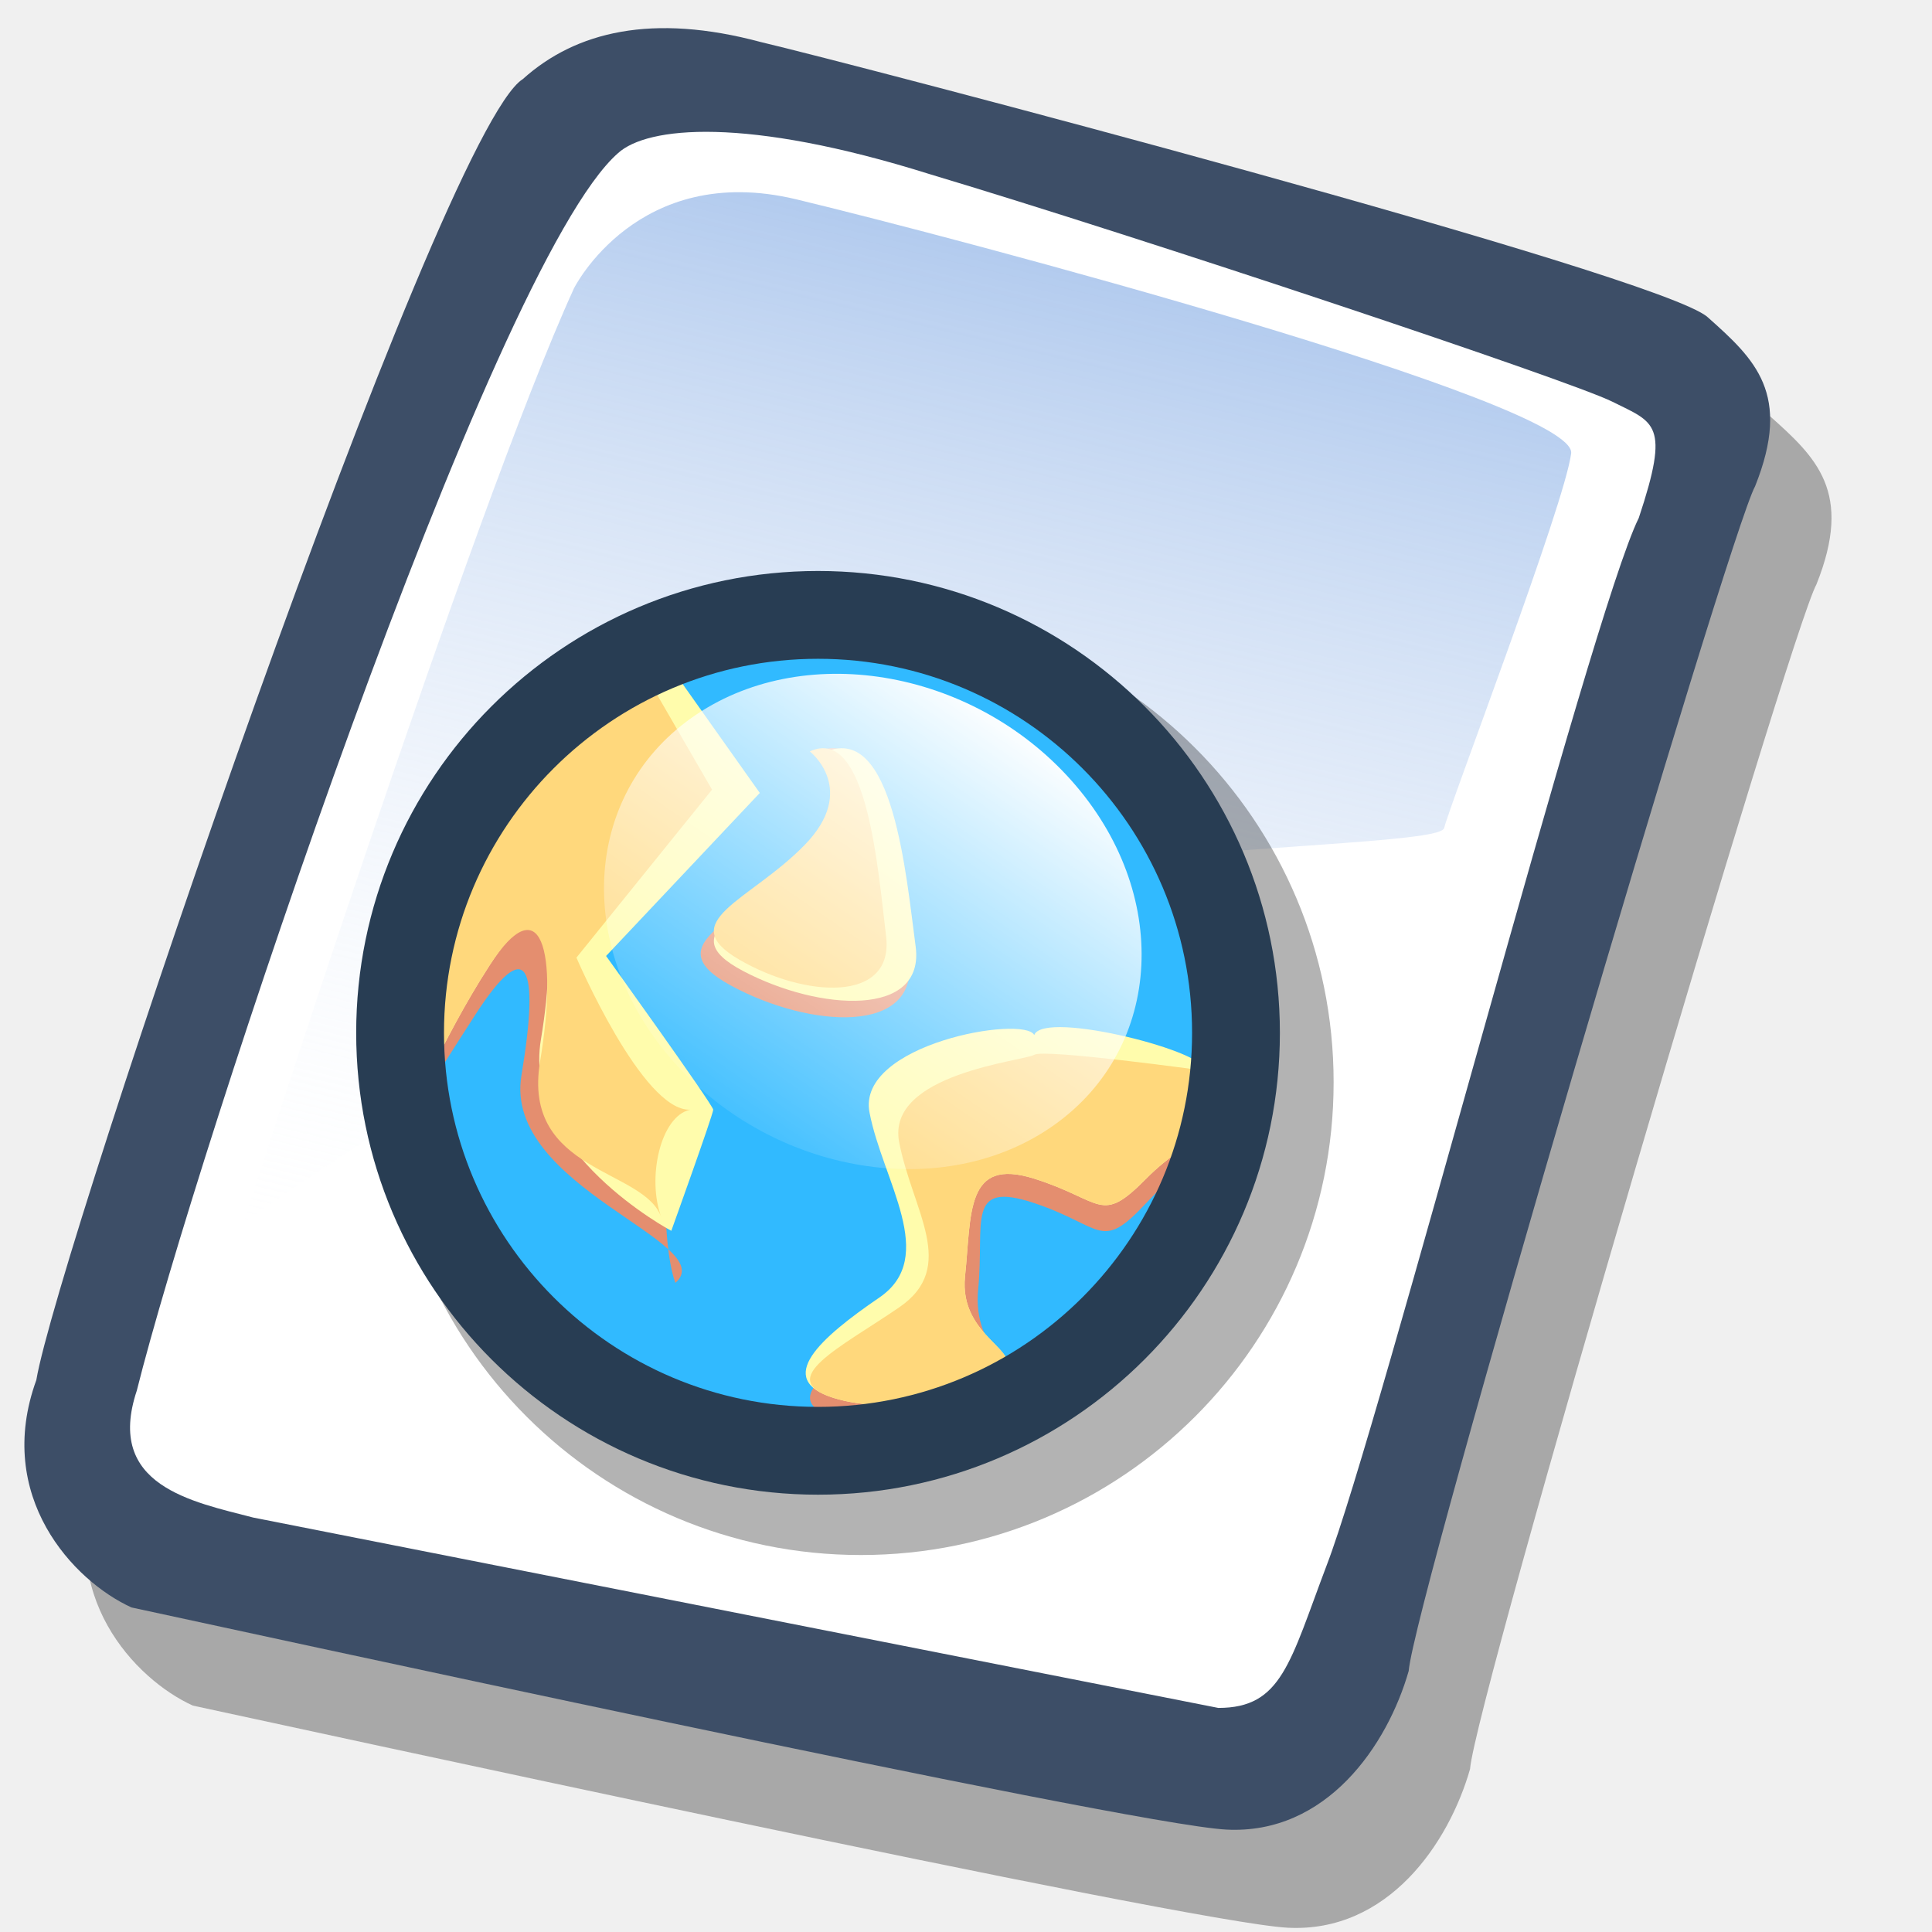
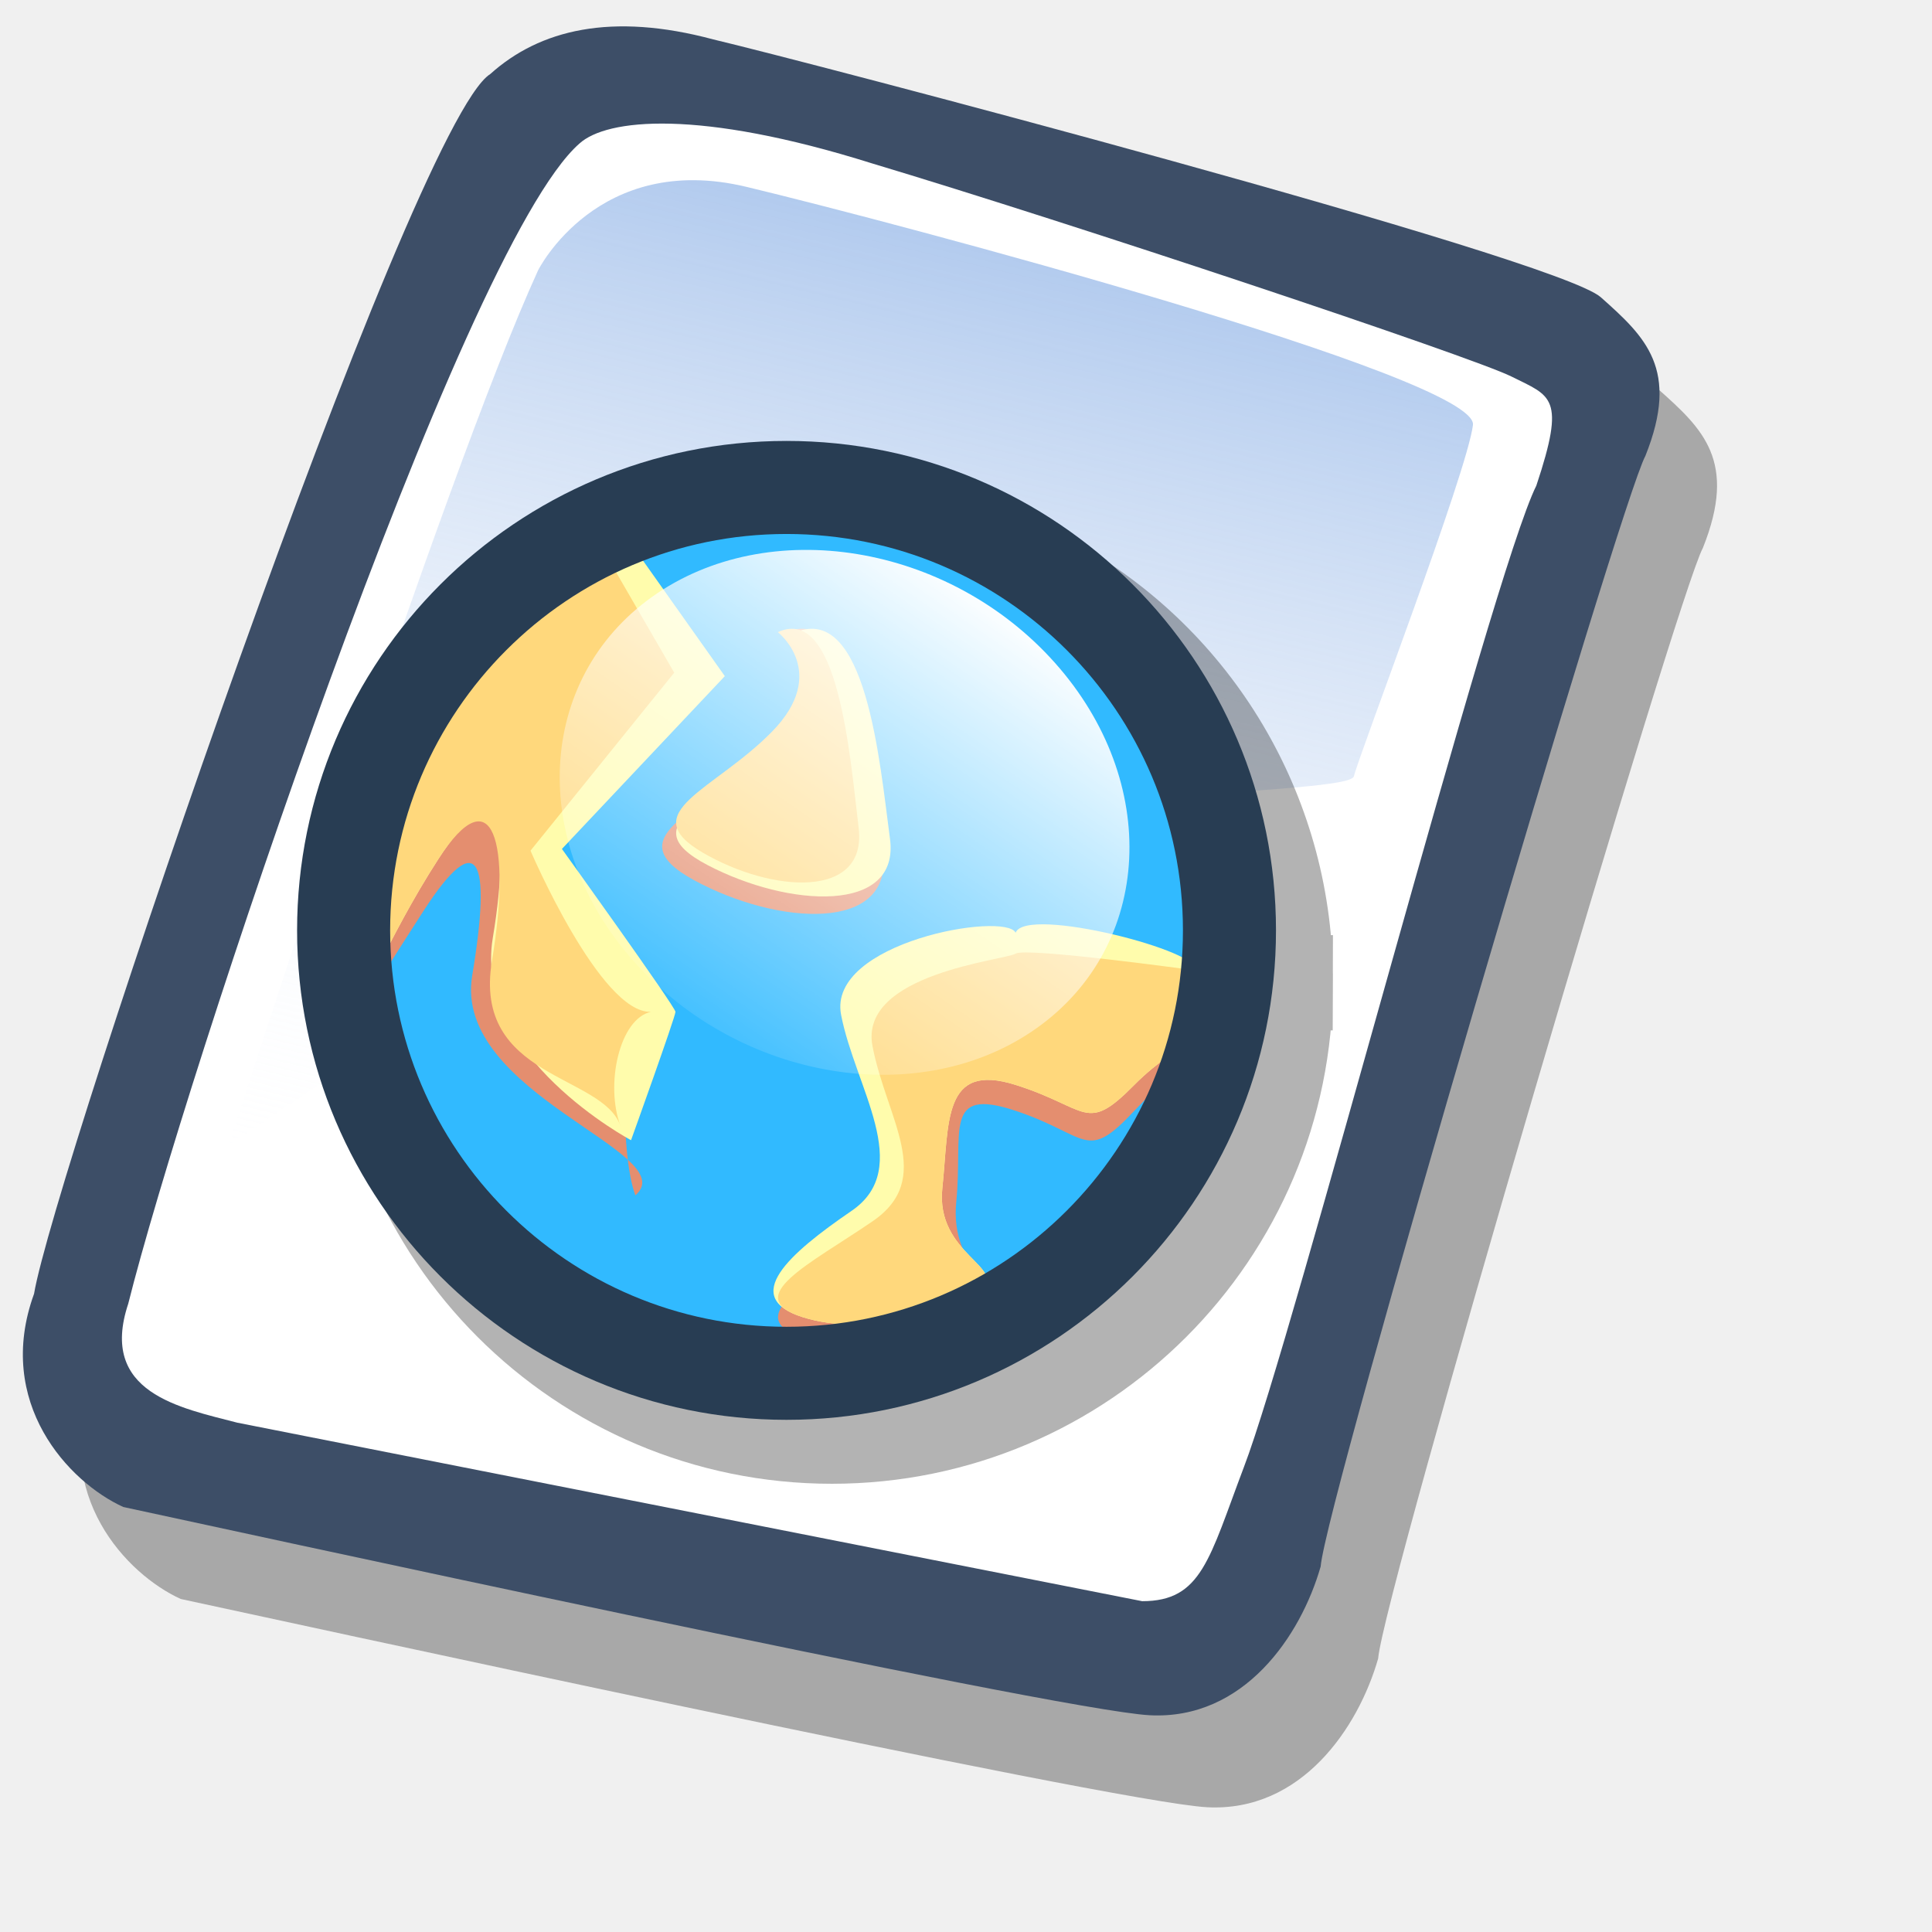
- <svg xmlns="http://www.w3.org/2000/svg" xmlns:xlink="http://www.w3.org/1999/xlink" version="1.0" x="0" y="0" width="90" height="90" id="svg604">
+ <svg xmlns="http://www.w3.org/2000/svg" xmlns:xlink="http://www.w3.org/1999/xlink" id="svg604" width="72pt" height="72pt">
  <defs id="defs606">
    <linearGradient id="linearGradient612">
      <stop style="stop-color:#7fa8e3;stop-opacity:0.741;" offset="0" id="stop613" />
      <stop style="stop-color:#ffffff;stop-opacity:0;" offset="1" id="stop614" />
    </linearGradient>
-     <linearGradient x1="50.644" y1="5.368" x2="35.752" y2="68.044" id="linearGradient615" xlink:href="#linearGradient612" gradientUnits="userSpaceOnUse" spreadMethod="pad" />
+     <linearGradient xlink:href="#linearGradient612" id="linearGradient615" x1="50.644" y1="5.368" x2="35.752" y2="68.044" gradientUnits="userSpaceOnUse" spreadMethod="pad" />
  </defs>
-   <path d="M 12.816 74.753 C 10.386 73.648 7.071 70.113 8.839 65.251 C 9.723 59.948 25.633 13.102 29.168 10.892 C 31.378 8.904 34.582 8.13 39.112 9.346 C 42.868 10.229 76.677 19.068 78.666 20.836 C 80.654 22.604 82.201 24.04 80.654 27.907 C 79.55 29.896 66.402 74.532 66.181 77.405 C 65.297 80.498 62.756 84.255 58.557 84.034 C 54.359 83.813 15.91 75.416 12.816 74.753 z " transform="matrix(1.114903,0,0,1.114903,-5.305332,-3.889256)" style="font-size:12.000;fill-opacity:0.301;fill-rule:evenodd;stroke-width:1;" id="path794" />
-   <path d="M 12.816 74.753 C 10.386 73.648 7.071 70.113 8.839 65.251 C 9.723 59.948 25.633 13.102 29.168 10.892 C 31.378 8.904 34.582 8.13 39.112 9.346 C 42.868 10.229 76.677 19.068 78.666 20.836 C 80.654 22.604 82.201 24.04 80.654 27.907 C 79.55 29.896 66.402 74.532 66.181 77.405 C 65.297 80.498 62.756 84.255 58.557 84.034 C 54.359 83.813 15.91 75.416 12.816 74.753 z " transform="matrix(1.114903,0,0,1.114903,-8.162471,-8.460684)" style="font-size:12.000;fill:#3d4e67;fill-rule:evenodd;stroke-width:1;" id="path609" />
-   <path d="M 17.899 70.996 C 15.358 70.334 11.711 69.671 13.037 65.693 C 15.468 55.971 27.842 18.626 33.146 13.986 C 34.361 12.881 38.449 12.439 46.183 14.87 C 55.022 17.521 72.92 23.488 74.688 24.372 C 76.456 25.256 77.119 25.256 75.793 29.233 C 73.804 33.211 64.966 67.24 62.756 72.985 C 61.209 77.073 60.877 78.951 58.226 78.951 " transform="matrix(1.114903,0,0,1.114903,-8.162471,-8.460684)" style="font-size:12.000;fill:#ffffff;fill-rule:evenodd;stroke-width:1;" id="path608" />
-   <path d="M 28.75 13.75 C 28.75 13.75 31.875 7.5 39.688 9.375 C 47.5 11.25 78.125 19.375 77.812 21.875 C 77.5 24.375 71.875 39.062 71.562 40.312 C 71.25 41.562 42.5 40.938 31.562 47.5 C 20.625 54.062 12.5 59.688 12.5 59.688 C 12.5 59.688 23.75 24.688 28.75 13.75 z " transform="matrix(0.94678,0,0,0.94678,-0.480566,0.409517)" style="font-size:12.000;fill:url(#linearGradient615);fill-rule:evenodd;stroke-width:1;" id="path636" />
-   <g transform="matrix(0.522929,0,0,0.522929,15.64762,25.24564)" style="font-size:12.000;" id="g570">
+   <path style="fill:#000000;fill-rule:evenodd;stroke:none;stroke-opacity:1;stroke-width:1pt;stroke-linejoin:miter;stroke-linecap:butt;fill-opacity:0.301;" d="M 12.816 74.753 C 10.386 73.648 7.071 70.113 8.839 65.251 C 9.723 59.948 25.633 13.102 29.168 10.892 C 31.378 8.904 34.582 8.13 39.112 9.346 C 42.868 10.229 76.677 19.068 78.666 20.836 C 80.654 22.604 82.201 24.04 80.654 27.907 C 79.55 29.896 66.402 74.532 66.181 77.405 C 65.297 80.498 62.756 84.255 58.557 84.034 C 54.359 83.813 15.91 75.416 12.816 74.753 z " id="path794" transform="matrix(1.114903,0,0,1.114903,-5.305332,-3.889256)" />
+   <path style="fill:#3d4e67;fill-rule:evenodd;stroke:none;stroke-opacity:1;stroke-width:1pt;stroke-linejoin:miter;stroke-linecap:butt;fill-opacity:1;" d="M 12.816 74.753 C 10.386 73.648 7.071 70.113 8.839 65.251 C 9.723 59.948 25.633 13.102 29.168 10.892 C 31.378 8.904 34.582 8.13 39.112 9.346 C 42.868 10.229 76.677 19.068 78.666 20.836 C 80.654 22.604 82.201 24.04 80.654 27.907 C 79.55 29.896 66.402 74.532 66.181 77.405 C 65.297 80.498 62.756 84.255 58.557 84.034 C 54.359 83.813 15.91 75.416 12.816 74.753 z " id="path609" transform="matrix(1.114903,0,0,1.114903,-8.162471,-8.460684)" />
+   <path style="fill:#ffffff;fill-rule:evenodd;stroke:none;stroke-opacity:1;stroke-width:1pt;stroke-linejoin:miter;stroke-linecap:butt;fill-opacity:1;" d="M 17.899 70.996 C 15.358 70.334 11.711 69.671 13.037 65.693 C 15.468 55.971 27.842 18.626 33.146 13.986 C 34.361 12.881 38.449 12.439 46.183 14.87 C 55.022 17.521 72.92 23.488 74.688 24.372 C 76.456 25.256 77.119 25.256 75.793 29.233 C 73.804 33.211 64.966 67.24 62.756 72.985 C 61.209 77.073 60.877 78.951 58.226 78.951 " id="path608" transform="matrix(1.114903,0,0,1.114903,-8.162471,-8.460684)" />
+   <path style="fill:url(#linearGradient615);fill-rule:evenodd;stroke:none;stroke-opacity:1;stroke-width:1pt;stroke-linejoin:miter;stroke-linecap:butt;fill-opacity:1;" d="M 28.75 13.75 C 28.75 13.75 31.875 7.5 39.688 9.375 C 47.5 11.25 78.125 19.375 77.812 21.875 C 77.5 24.375 71.875 39.062 71.562 40.312 C 71.25 41.562 42.5 40.938 31.562 47.5 C 20.625 54.062 12.5 59.688 12.5 59.688 C 12.5 59.688 23.75 24.688 28.75 13.75 z " id="path636" transform="matrix(0.94678,0,0,0.94678,-0.480566,0.409517)" />
+   <g id="g765" transform="matrix(0.591125,0,0,0.591125,13.69422,20.37983)">
    <defs id="defs571">
      <linearGradient id="linearGradient584">
        <stop style="stop-color:#ffffff;stop-opacity:0;" offset="0" id="stop585" />
        <stop style="stop-color:#ffffff;stop-opacity:1;" offset="1" id="stop586" />
      </linearGradient>
-       <linearGradient x1="28.252" y1="32.869" x2="68.36" y2="21.479" id="linearGradient587" xlink:href="#linearGradient584" gradientUnits="userSpaceOnUse" gradientTransform="matrix(1.036821,-1.811349e-6,3.827296e-7,0.964487,2.057071e-6,1.075978e-6)" spreadMethod="pad" />
+       <linearGradient xlink:href="#linearGradient584" id="linearGradient587" x1="28.252" y1="32.869" x2="68.36" y2="21.479" gradientUnits="userSpaceOnUse" spreadMethod="pad" gradientTransform="matrix(1.036821,-1.811349e-6,3.827296e-7,0.964487,2.057071e-6,1.075978e-6)" />
    </defs>
-     <ellipse cx="43.364" cy="45.391" rx="40.46" ry="40.46" transform="matrix(0.941981,0,0,0.941981,5.915554,5.37508)" style="fill:none;fill-rule:evenodd;stroke:#000000;stroke-width:8.5;stroke-opacity:0.3;" id="path589" />
-     <ellipse cx="43.364" cy="45.391" rx="40.46" ry="40.46" transform="matrix(0.846155,0,0,0.846155,6.256445,5.738268)" style="fill:#31baff;fill-rule:evenodd;stroke-width:1;" id="path573" />
-     <path d="M 28.507 13.428 L 33.508 22.067 L 21.427 37.031 C 21.427 37.031 27.304 50.75 31.558 50.578 C 28.918 51.14 28.922 62.482 30.242 66.003 C 34.377 62.431 14.868 57.486 16.528 47.526 C 18.187 37.567 17.014 35.017 12.449 42.071 C 7.884 49.126 7.054 50.993 7.469 47.673 C 7.884 44.353 6.463 19.778 28.507 13.428 z " style="fill:#e48e6f;fill-rule:evenodd;stroke-width:1;" id="path576" />
-     <path d="M 30.708 12.401 L 37.762 22.36 L 24.068 36.884 C 24.068 36.884 33.612 50.163 33.612 50.578 C 33.612 50.993 29.878 61.367 29.878 61.367 C 29.878 61.367 16.599 54.313 18.259 44.353 C 19.919 34.394 18.259 30.659 13.694 37.714 C 9.129 44.768 7.054 50.993 7.469 47.673 C 7.884 44.353 9.544 16.55 30.708 12.401 z " style="fill:#fffcac;fill-rule:evenodd;stroke-width:1;" id="path574" />
-     <path d="M 28.507 13.428 L 33.508 22.067 L 21.427 37.031 C 21.427 37.031 27.304 50.75 31.558 50.578 C 28.918 51.14 27.677 56.672 28.997 60.193 C 27.53 55.792 16.528 56.241 18.188 46.282 C 19.847 36.322 18.259 30.659 13.694 37.714 C 9.129 44.768 7.054 50.993 7.469 47.673 C 7.884 44.353 6.463 19.778 28.507 13.428 z " style="fill:#ffd87c;fill-rule:evenodd;stroke-width:1;" id="path575" />
-     <path d="M 42.84 18.697 C 42.84 18.697 48.122 22.512 42.254 28.087 C 36.385 33.662 28.169 35.716 35.211 39.53 C 42.254 43.345 51.937 43.932 51.056 37.183 C 50.176 30.434 49.002 16.056 42.84 18.697 z " style="fill:#e48e6f;fill-rule:evenodd;stroke-width:1;" id="path577" />
-     <path d="M 42.84 18.697 C 42.84 18.697 48.122 22.512 42.254 28.087 C 36.385 33.662 28.169 35.716 35.211 39.53 C 42.254 43.345 51.937 43.932 51.056 37.183 C 50.176 30.434 49.002 16.056 42.84 18.697 z " transform="matrix(0.968474,0,0,0.938789,2.198177,1.124868)" style="fill:#fffbaa;fill-rule:evenodd;stroke-width:1;" id="path578" />
-     <path d="M 42.84 18.697 C 42.84 18.697 48.122 22.512 42.254 28.087 C 36.385 33.662 28.169 35.716 35.211 39.53 C 42.254 43.345 51.937 43.932 51.056 37.183 C 50.176 30.434 49.002 16.056 42.84 18.697 z " transform="matrix(0.82661,0,0,0.889821,6.808317,2.024765)" style="fill:#ffd87c;fill-rule:evenodd;stroke-width:1;" id="path579" />
-     <path d="M 77.171 47.16 C 77.171 47.16 63.087 45.105 62.207 45.692 C 61.326 46.279 49.002 47.453 50.176 53.908 C 51.35 60.364 55.458 65.645 50.176 69.46 C 44.895 73.275 39.026 76.209 44.308 77.969 C 49.589 79.73 56.925 77.676 59.272 75.622 C 61.62 73.568 56.632 72.394 57.218 66.526 C 57.805 60.657 56.045 56.843 62.207 58.897 C 68.369 60.951 68.075 63.298 72.183 58.897 C 76.291 54.495 79.812 53.322 77.171 47.16 z " style="fill:#e48e6f;fill-rule:evenodd;stroke-width:1;" id="path580" />
-     <path d="M 77.171 47.16 C 78.345 45.61 63.087 41.386 62.207 43.833 C 61.326 41.94 46.361 44.664 47.535 51.119 C 48.709 57.574 53.697 64.716 48.416 68.53 C 43.134 72.345 39.026 76.209 44.308 77.969 C 49.589 79.73 56.925 77.676 59.272 75.622 C 61.62 73.568 55.458 72.394 56.045 66.526 C 56.632 60.657 56.045 55.293 62.207 57.347 C 68.369 59.401 68.075 61.748 72.183 57.347 C 76.291 52.946 79.812 53.322 77.171 47.16 z " transform="matrix(1,0,0,0.946729,0,2.428446)" style="fill:#fffcac;fill-rule:evenodd;stroke-width:1;" id="path582" />
-     <path d="M 77.171 47.16 C 77.171 47.16 63.087 45.105 62.207 45.692 C 61.326 46.279 49.002 47.453 50.176 53.908 C 51.35 60.364 55.458 65.645 50.176 69.46 C 44.895 73.275 39.026 76.209 44.308 77.969 C 49.589 79.73 56.925 77.676 59.272 75.622 C 61.62 73.568 55.458 72.394 56.045 66.526 C 56.632 60.657 56.045 55.293 62.207 57.347 C 68.369 59.401 68.075 61.748 72.183 57.347 C 76.291 52.946 79.812 53.322 77.171 47.16 z " transform="matrix(1,0,0,0.946729,0,2.428446)" style="fill:#ffd87c;fill-rule:evenodd;stroke-width:1;" id="path581" />
-     <path d="M 83.824 45.391 C 83.824 67.724 65.698 85.85 43.364 85.85 C 21.031 85.85 2.905 67.724 2.905 45.391 C 2.905 23.057 21.031 4.931 43.364 4.931 C 65.698 4.931 83.824 23.057 83.824 45.391 z " transform="matrix(0.920224,0,0,0.920224,3.044474,1.961231)" style="fill:none;fill-rule:evenodd;stroke:#283d53;stroke-width:8.5;" id="path654" />
-     <path d="M 72.183 30.434 C 72.183 40.153 63.704 48.04 53.257 48.04 C 42.81 48.04 34.331 40.153 34.331 30.434 C 34.331 20.716 42.81 12.829 53.257 12.829 C 63.704 12.829 72.183 20.716 72.183 30.434 z " transform="matrix(0.933582,-0.664775,0.918324,1.029434,-29.83966,37.88266)" style="fill:url(#linearGradient587);fill-rule:evenodd;stroke-width:1;" id="path588" />
+     <path style="font-size:12;fill:none;fill-rule:evenodd;stroke:#000000;stroke-width:8.5;stroke-opacity:0.3;" id="path589" d="M 83.824 45.391 A 40.46 40.46 0 1 0 2.905,45.391 A 40.459 40.459 0 1 0 83.824 45.391 L 43.364 45.391 z" transform="matrix(0.941981,0,0,0.941981,5.915554,5.37508)" />
+     <path style="font-size:12;fill:#31baff;fill-rule:evenodd;stroke-width:1pt;" id="path573" d="M 83.824 45.391 A 40.46 40.46 0 1 0 2.905,45.391 A 40.459 40.459 0 1 0 83.824 45.391 L 43.364 45.391 z" transform="matrix(0.846155,0,0,0.846155,6.256445,5.738268)" />
+     <path style="font-size:12;fill:#e48e6f;fill-rule:evenodd;stroke-width:1pt;" d="M 28.507 13.428 L 33.508 22.067 L 21.427 37.031 C 21.427 37.031 27.304 50.75 31.558 50.578 C 28.918 51.14 28.922 62.482 30.242 66.003 C 34.377 62.431 14.868 57.486 16.528 47.526 C 18.187 37.567 17.014 35.017 12.449 42.071 C 7.884 49.126 7.054 50.993 7.469 47.673 C 7.884 44.353 6.463 19.778 28.507 13.428 z " id="path576" />
+     <path style="font-size:12;fill:#fffcac;fill-rule:evenodd;stroke-width:1pt;" d="M 30.708 12.401 L 37.762 22.36 L 24.068 36.884 C 24.068 36.884 33.612 50.163 33.612 50.578 C 33.612 50.993 29.878 61.367 29.878 61.367 C 29.878 61.367 16.599 54.313 18.259 44.353 C 19.919 34.394 18.259 30.659 13.694 37.714 C 9.129 44.768 7.054 50.993 7.469 47.673 C 7.884 44.353 9.544 16.55 30.708 12.401 z " id="path574" />
+     <path style="font-size:12;fill:#ffd87c;fill-rule:evenodd;stroke-width:1pt;" d="M 28.507 13.428 L 33.508 22.067 L 21.427 37.031 C 21.427 37.031 27.304 50.75 31.558 50.578 C 28.918 51.14 27.677 56.672 28.997 60.193 C 27.53 55.792 16.528 56.241 18.188 46.282 C 19.847 36.322 18.259 30.659 13.694 37.714 C 9.129 44.768 7.054 50.993 7.469 47.673 C 7.884 44.353 6.463 19.778 28.507 13.428 z " id="path575" />
+     <path style="font-size:12;fill:#e48e6f;fill-rule:evenodd;stroke-width:1pt;" d="M 42.84 18.697 C 42.84 18.697 48.122 22.512 42.254 28.087 C 36.385 33.662 28.169 35.716 35.211 39.53 C 42.254 43.345 51.937 43.932 51.056 37.183 C 50.176 30.434 49.002 16.056 42.84 18.697 z " id="path577" />
+     <path style="font-size:12;fill:#fffbaa;fill-rule:evenodd;stroke-width:1pt;" d="M 42.84 18.697 C 42.84 18.697 48.122 22.512 42.254 28.087 C 36.385 33.662 28.169 35.716 35.211 39.53 C 42.254 43.345 51.937 43.932 51.056 37.183 C 50.176 30.434 49.002 16.056 42.84 18.697 z " id="path578" transform="matrix(0.968474,0,0,0.938789,2.198177,1.124868)" />
+     <path style="font-size:12;fill:#ffd87c;fill-rule:evenodd;stroke-width:1pt;" d="M 42.84 18.697 C 42.84 18.697 48.122 22.512 42.254 28.087 C 36.385 33.662 28.169 35.716 35.211 39.53 C 42.254 43.345 51.937 43.932 51.056 37.183 C 50.176 30.434 49.002 16.056 42.84 18.697 z " id="path579" transform="matrix(0.82661,0,0,0.889821,6.808317,2.024765)" />
+     <path style="font-size:12;fill:#e48e6f;fill-rule:evenodd;stroke-width:1pt;" d="M 77.171 47.16 C 77.171 47.16 63.087 45.105 62.207 45.692 C 61.326 46.279 49.002 47.453 50.176 53.908 C 51.35 60.364 55.458 65.645 50.176 69.46 C 44.895 73.275 39.026 76.209 44.308 77.969 C 49.589 79.73 56.925 77.676 59.272 75.622 C 61.62 73.568 56.632 72.394 57.218 66.526 C 57.805 60.657 56.045 56.843 62.207 58.897 C 68.369 60.951 68.075 63.298 72.183 58.897 C 76.291 54.495 79.812 53.322 77.171 47.16 z " id="path580" />
+     <path style="font-size:12;fill:#fffcac;fill-rule:evenodd;stroke-width:1pt;" d="M 77.171 47.16 C 78.345 45.61 63.087 41.386 62.207 43.833 C 61.326 41.94 46.361 44.664 47.535 51.119 C 48.709 57.574 53.697 64.716 48.416 68.53 C 43.134 72.345 39.026 76.209 44.308 77.969 C 49.589 79.73 56.925 77.676 59.272 75.622 C 61.62 73.568 55.458 72.394 56.045 66.526 C 56.632 60.657 56.045 55.293 62.207 57.347 C 68.369 59.401 68.075 61.748 72.183 57.347 C 76.291 52.946 79.812 53.322 77.171 47.16 z " id="path582" transform="matrix(1,0,0,0.946729,0,2.428446)" />
+     <path style="font-size:12;fill:#ffd87c;fill-rule:evenodd;stroke-width:1pt;" d="M 77.171 47.16 C 77.171 47.16 63.087 45.105 62.207 45.692 C 61.326 46.279 49.002 47.453 50.176 53.908 C 51.35 60.364 55.458 65.645 50.176 69.46 C 44.895 73.275 39.026 76.209 44.308 77.969 C 49.589 79.73 56.925 77.676 59.272 75.622 C 61.62 73.568 55.458 72.394 56.045 66.526 C 56.632 60.657 56.045 55.293 62.207 57.347 C 68.369 59.401 68.075 61.748 72.183 57.347 C 76.291 52.946 79.812 53.322 77.171 47.16 z " id="path581" transform="matrix(1,0,0,0.946729,0,2.428446)" />
+     <path transform="matrix(0.920224,0,0,0.920224,3.044474,1.961231)" style="font-size:12;fill:none;fill-rule:evenodd;stroke:#283d53;stroke-width:8.5;" d="M 83.824 45.391 C 83.824 67.724 65.698 85.85 43.364 85.85 C 21.031 85.85 2.905 67.724 2.905 45.391 C 2.905 23.057 21.031 4.931 43.364 4.931 C 65.698 4.931 83.824 23.057 83.824 45.391 z " id="path654" />
+     <path transform="matrix(0.933582,-0.664775,0.918324,1.029434,-29.83966,37.88266)" style="font-size:12;fill:url(#linearGradient587);fill-rule:evenodd;stroke-width:1pt;" d="M 72.183 30.434 C 72.183 40.153 63.704 48.04 53.257 48.04 C 42.81 48.04 34.331 40.153 34.331 30.434 C 34.331 20.716 42.81 12.829 53.257 12.829 C 63.704 12.829 72.183 20.716 72.183 30.434 z " id="path588" />
  </g>
</svg>
